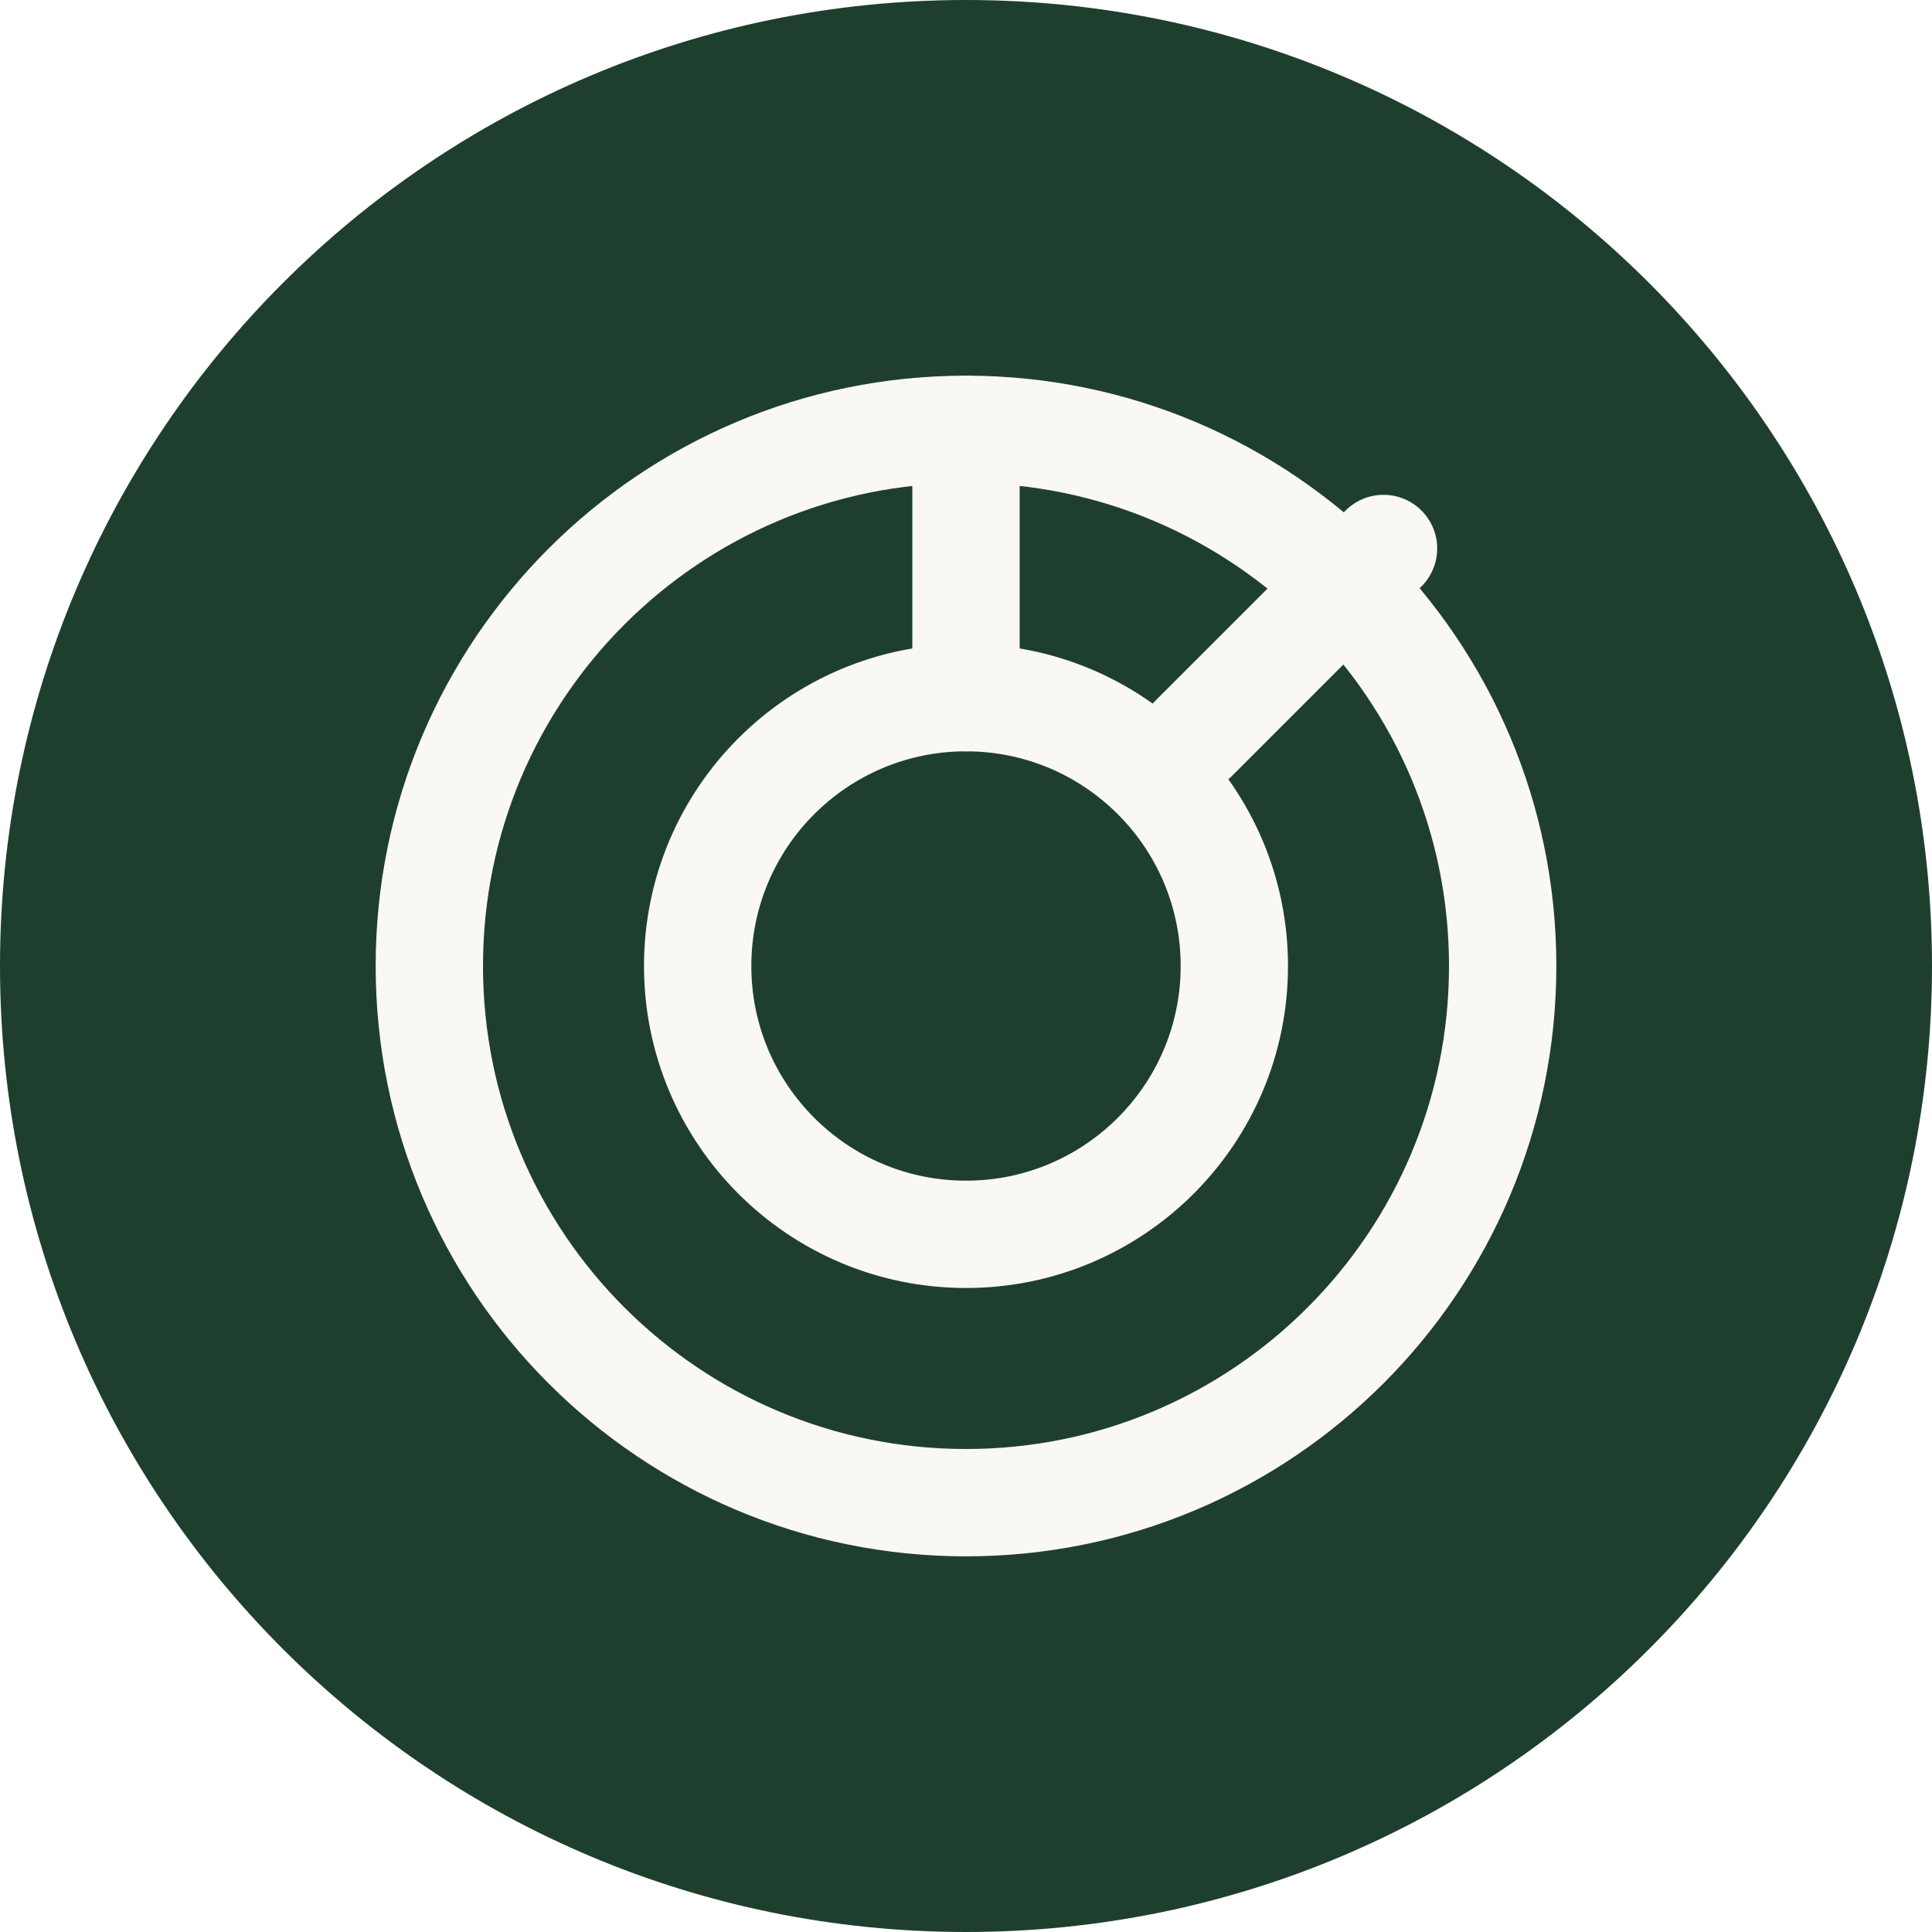
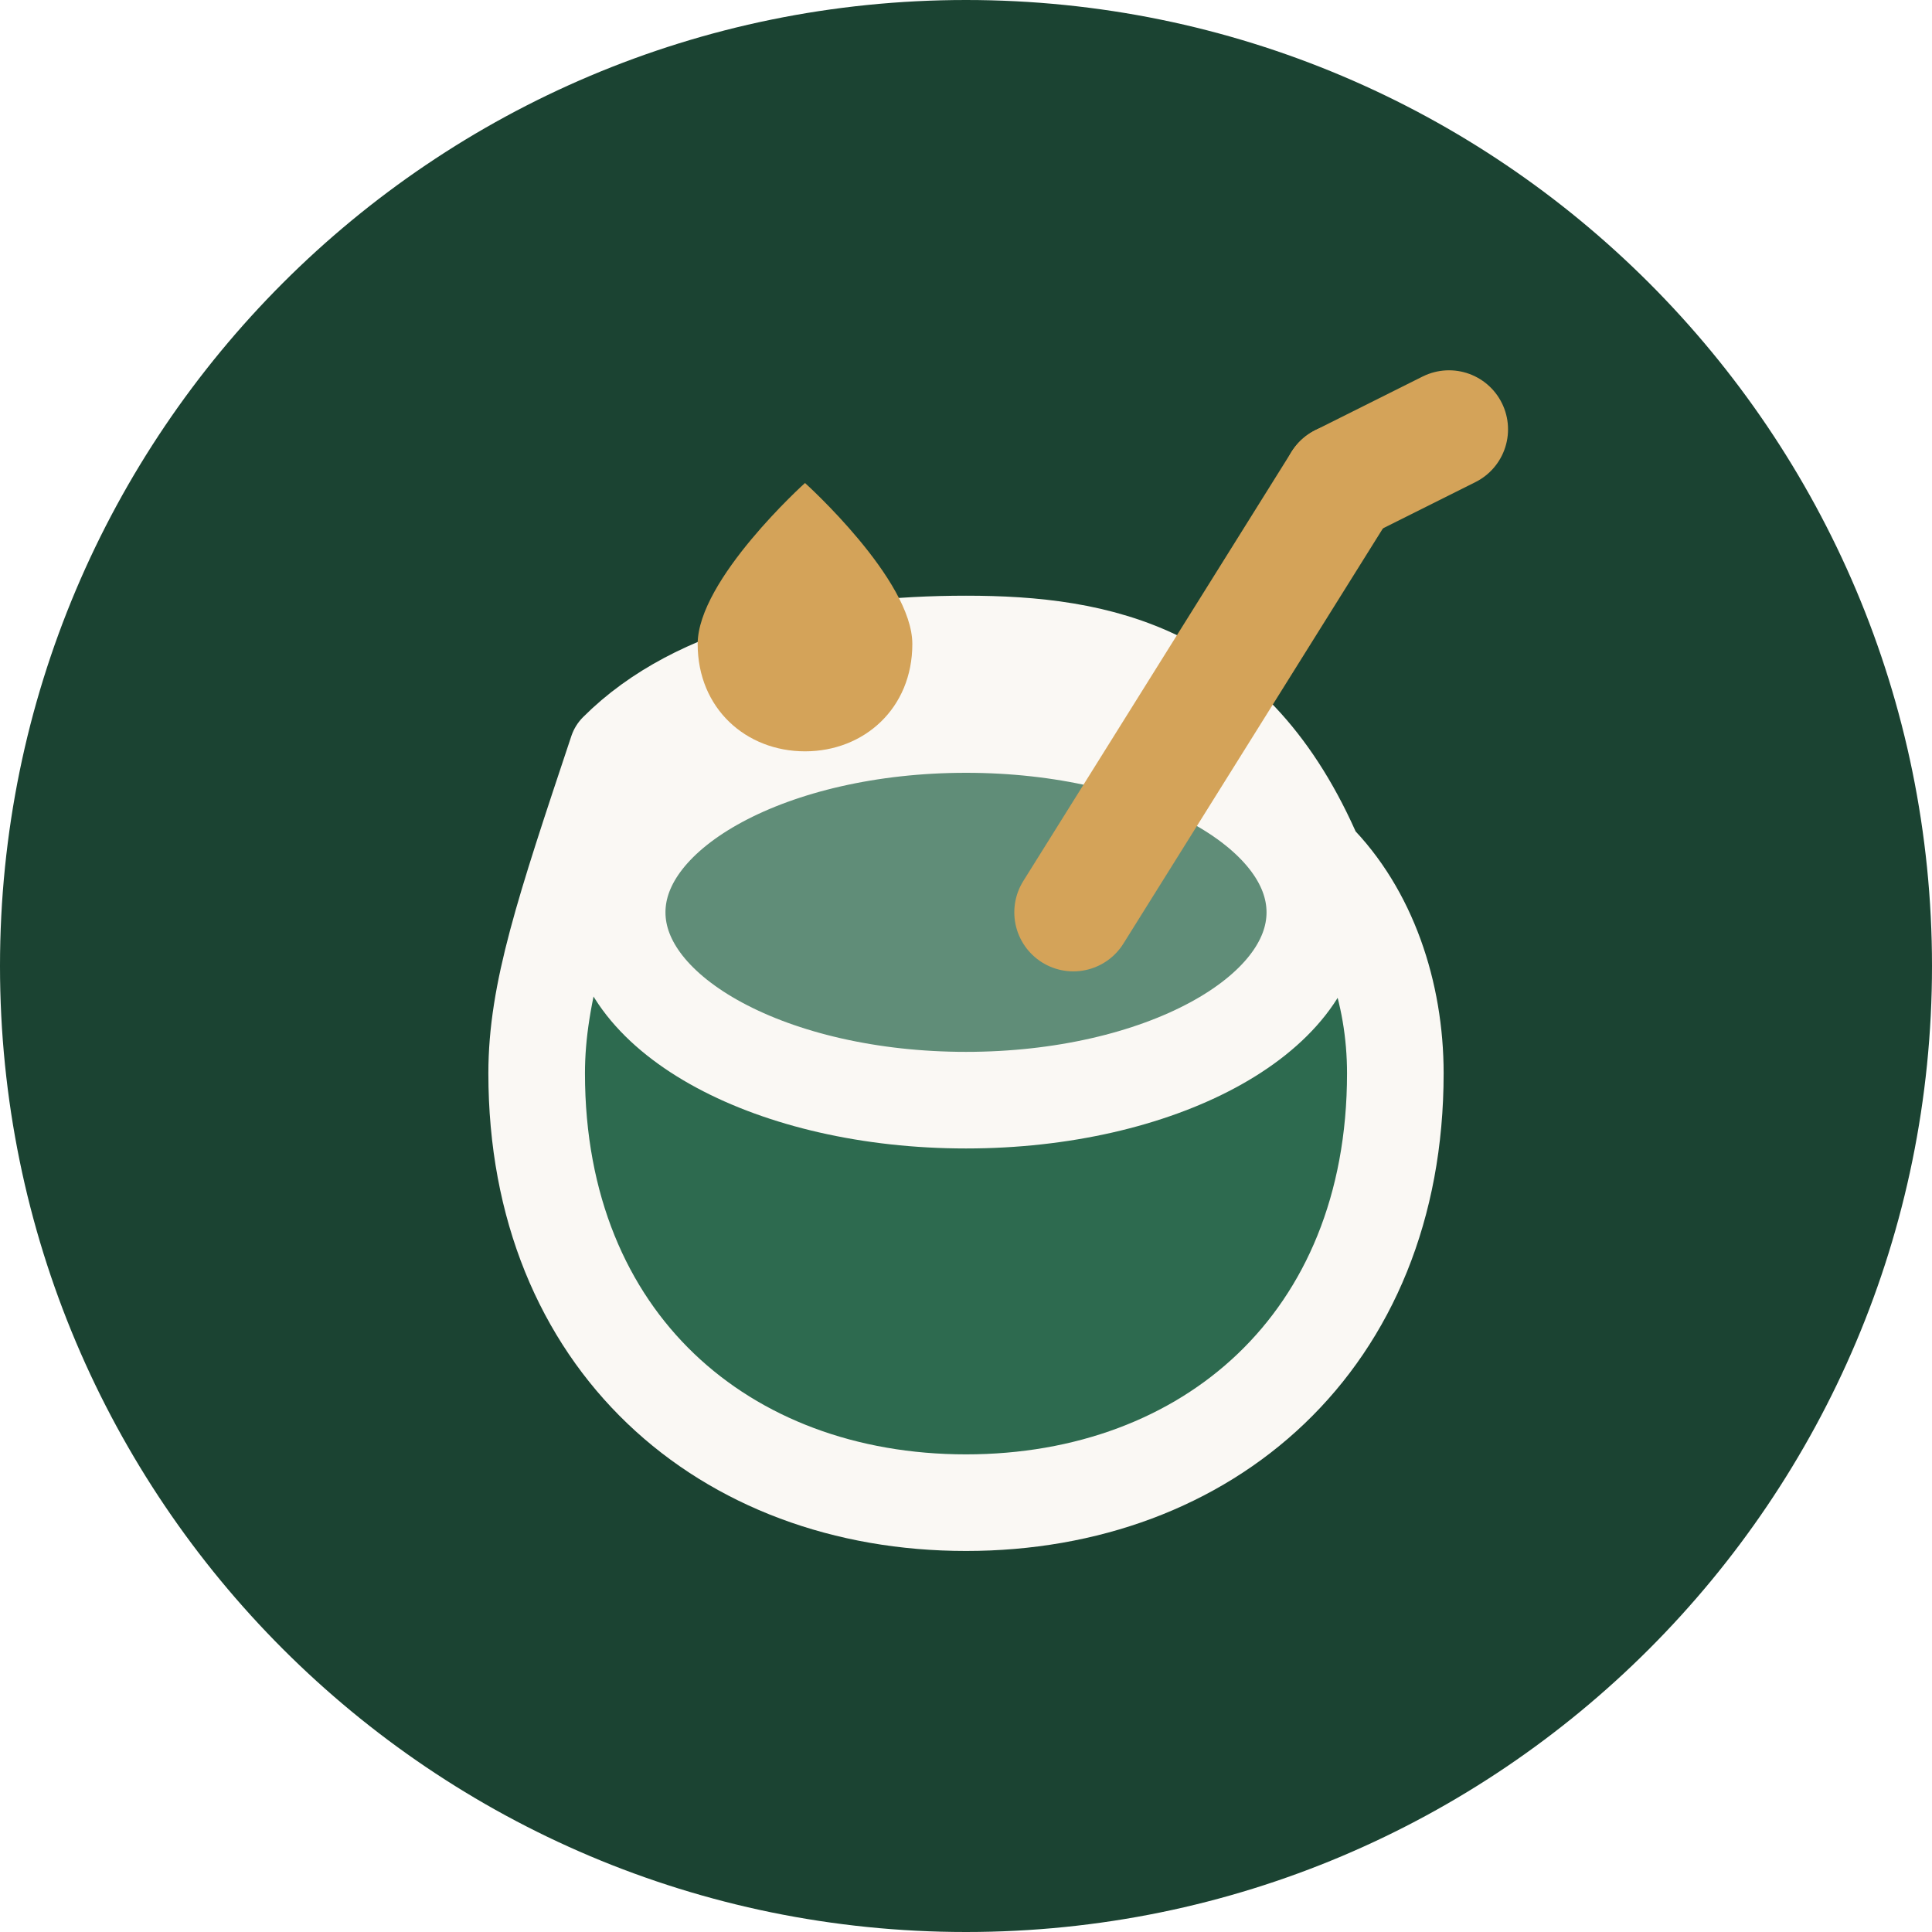
<svg xmlns="http://www.w3.org/2000/svg" viewBox="0 0 36 36">
-   <circle cx="18" cy="18" r="18" fill="#1F3F2E" />
-   <g transform="translate(6, 6)" fill="none" stroke="#FAF8F4" stroke-width="2" stroke-linecap="round" stroke-linejoin="round">
-     <path d="M12 2a10 10 0 1 0 10 10A10 10 0 0 0 12 2zm0 15a5 5 0 1 1 5-5 5 5 0 0 1-5 5z" />
-     <path d="M12 2v5" />
-     <path d="m16.24 7.76 3.54-3.54" />
+   <circle cx="18" cy="18" r="18" fill="#1B4332" />
+   <g transform="translate(6, 6)" fill="none" stroke="#FAF8F4" stroke-width="1.8" stroke-linecap="round" stroke-linejoin="round">
+     <path d="M4 14c0 5 3.5 8 8 8s8-3 8-8c0-1.5-.5-3-1.5-4C17 6.5 14.5 6 12 6s-5 .5-6.5 2C4.5 11 4 12.5 4 14z" fill="#2D6A4F" stroke="#FAF8F4" />
+     <ellipse cx="12" cy="11" rx="6.5" ry="3.5" fill="#FAF8F4" fill-opacity="0.25" stroke="#FAF8F4" />
+     <path d="M14 11l5-8" stroke="#D4A359" stroke-width="2.2" />
+     <path d="M19 3l2-1" stroke="#D4A359" stroke-width="2.2" />
+     <path d="M7 6c0 1.2.9 2 2 2s2-.8 2-2-2-3-2-3-2 1.8-2 3z" fill="#D4A359" stroke="none" />
  </g>
</svg>
